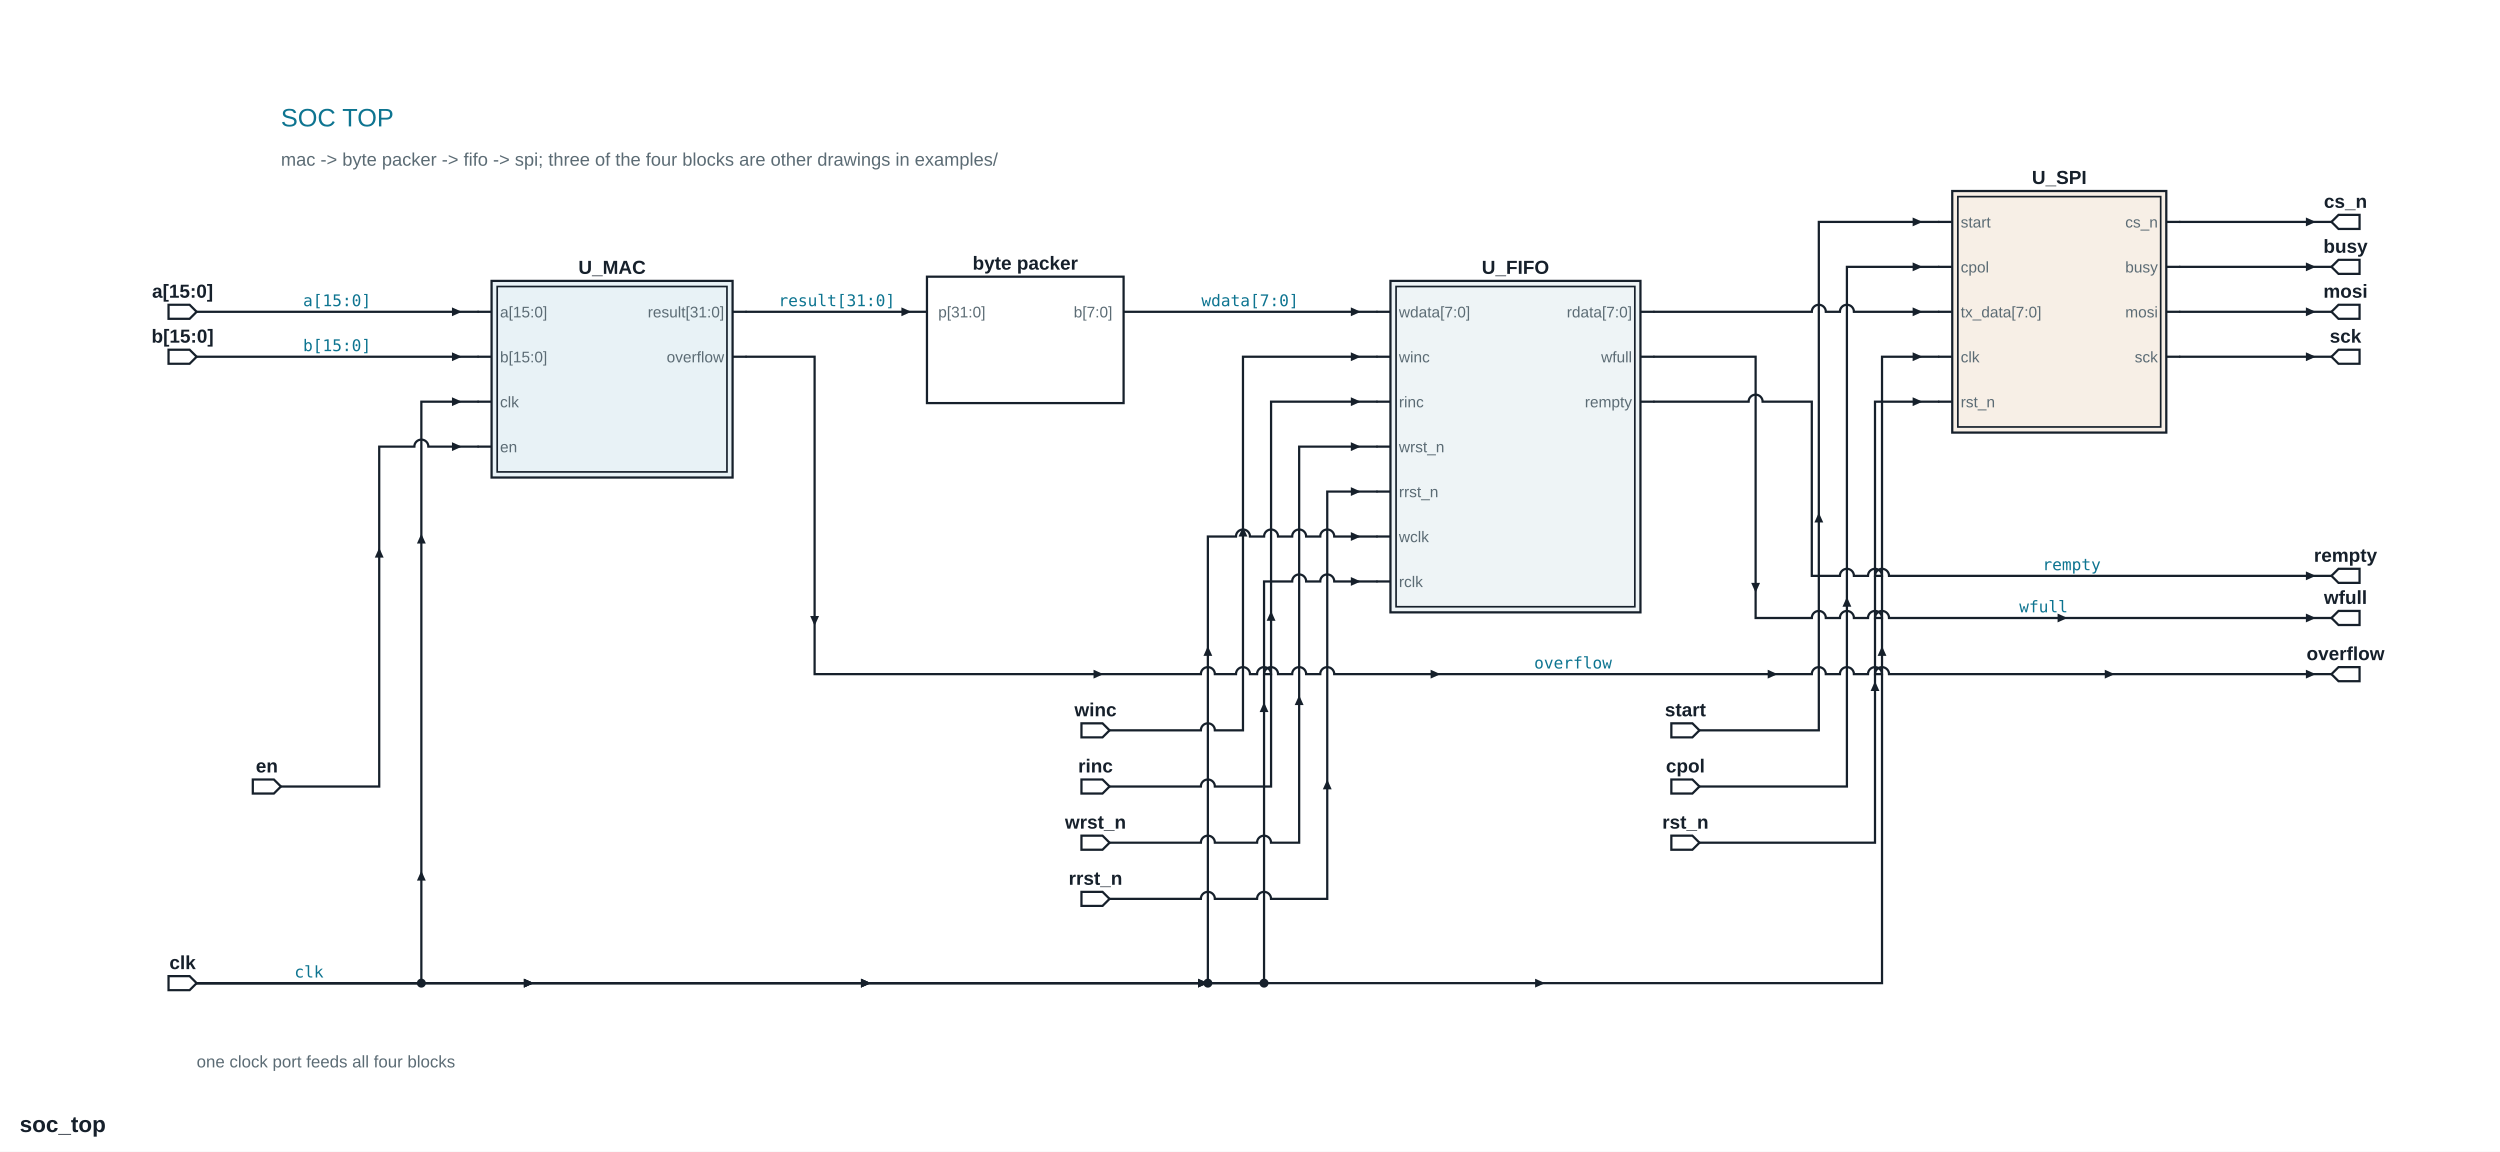
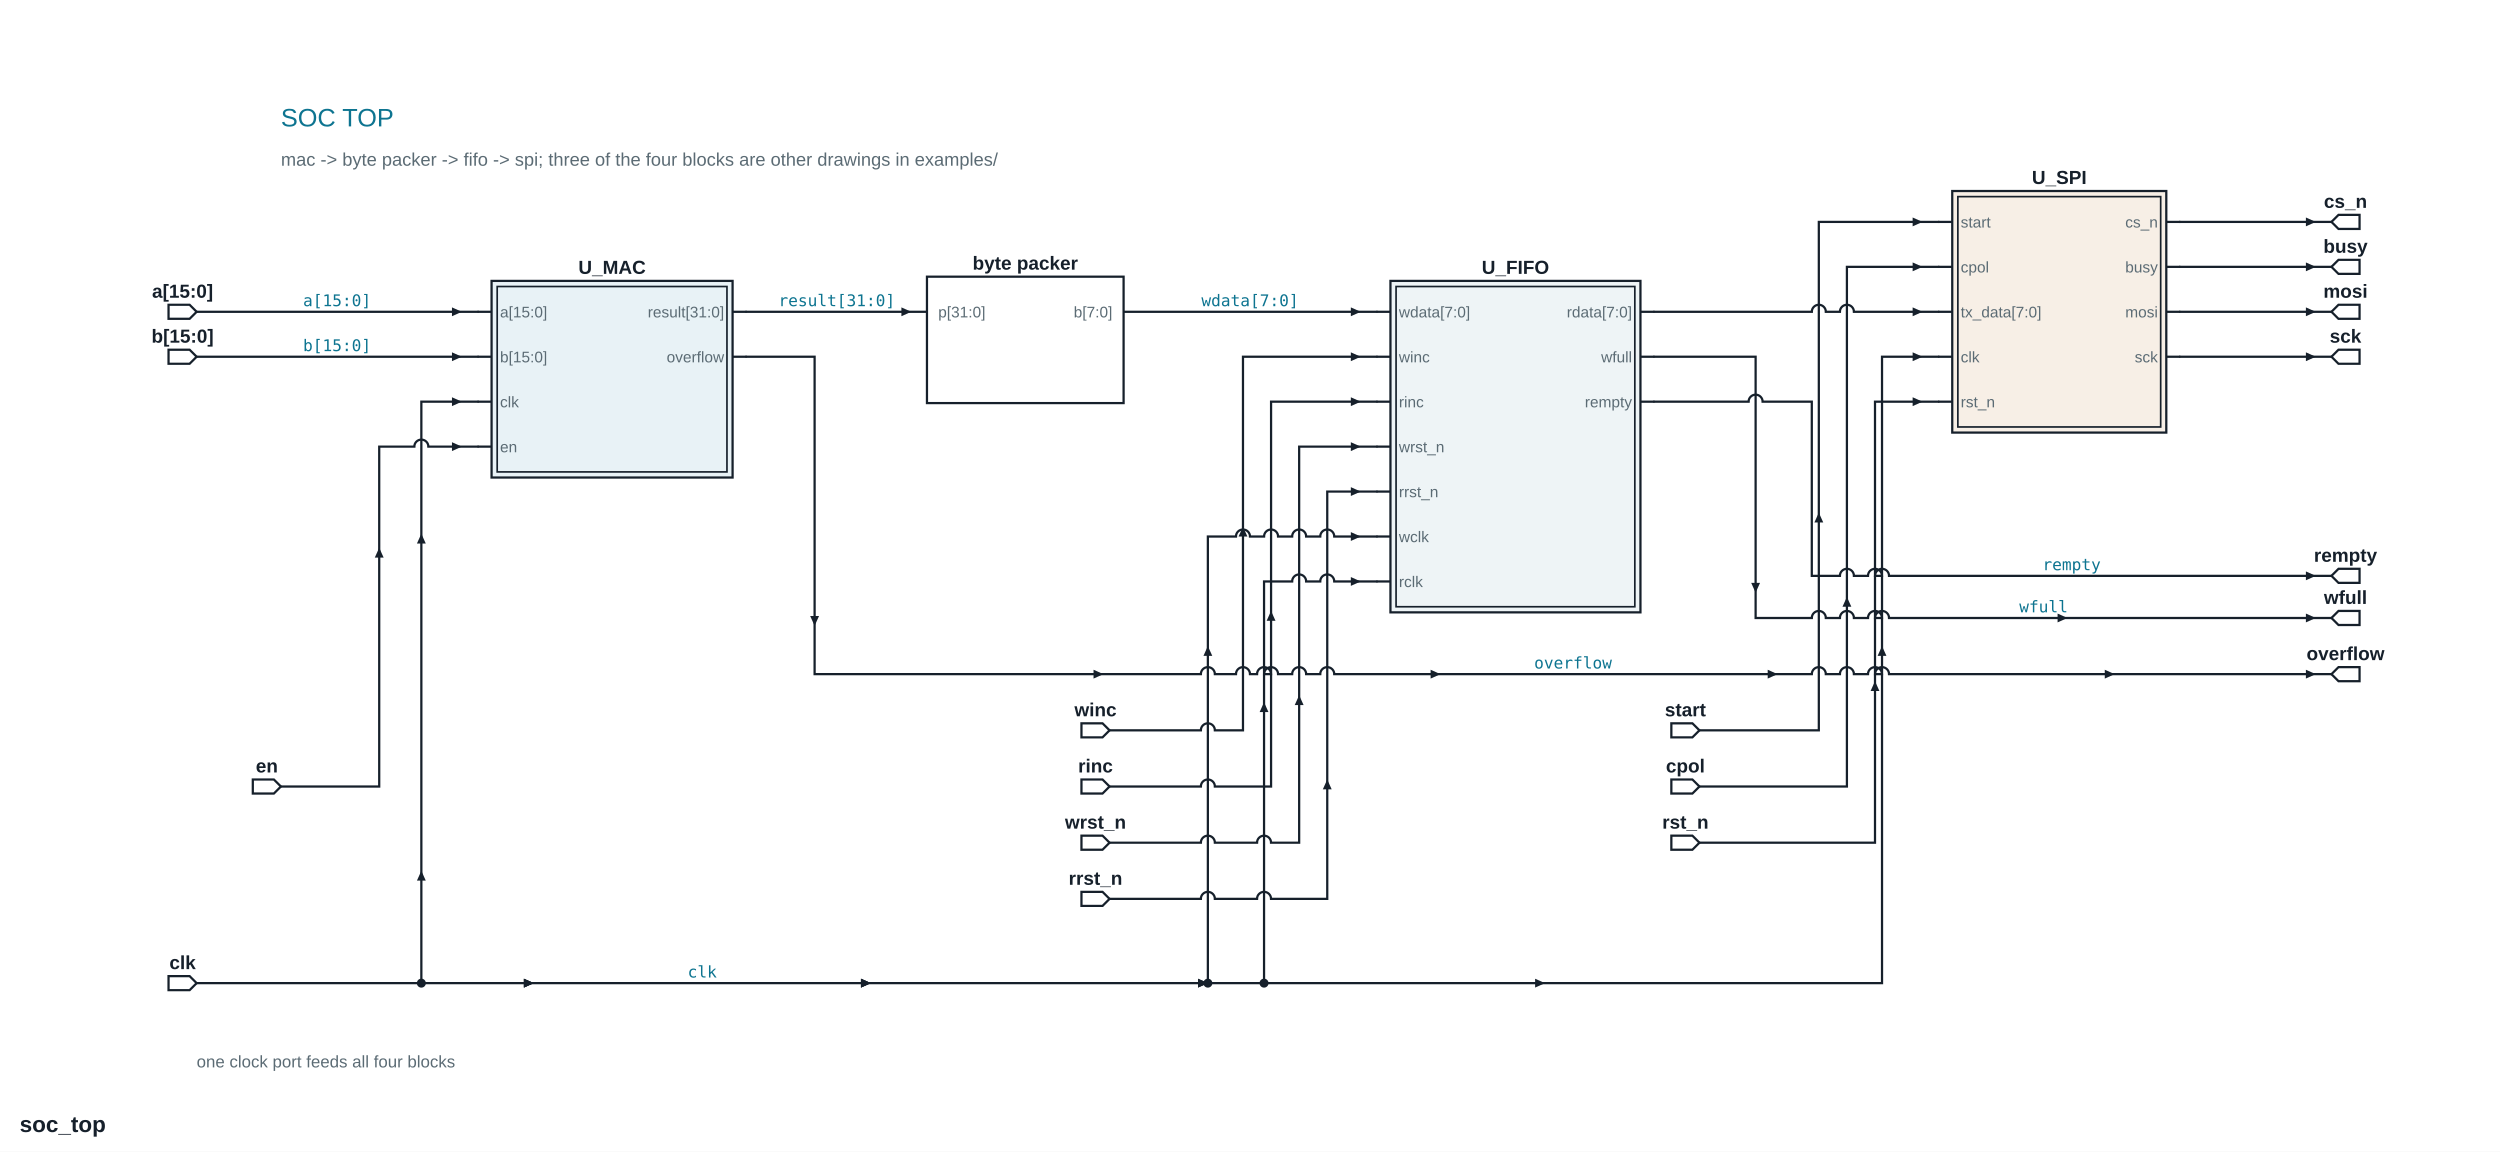
<svg xmlns="http://www.w3.org/2000/svg" width="1780" height="820" viewBox="0 0 1780 820" font-family="'IBM Plex Sans','IBM Plex Sans Text',Arial,Helvetica,sans-serif">
  <rect x="0" y="0" width="1780" height="820" fill="#ffffff" />
  <g class="dl-shapes">
    <text x="200" y="90" text-anchor="start" font-family="'IBM Plex Sans','IBM Plex Sans Text',Arial,Helvetica,sans-serif" font-size="18" fill="#0d7490">SOC TOP</text>
    <text x="200" y="118" text-anchor="start" font-family="'IBM Plex Sans','IBM Plex Sans Text',Arial,Helvetica,sans-serif" font-size="13" fill="#5b6b74">mac -&gt; byte packer -&gt; fifo -&gt; spi;  three of the four blocks are other drawings in examples/</text>
    <text x="140" y="760" text-anchor="start" font-family="'IBM Plex Sans','IBM Plex Sans Text',Arial,Helvetica,sans-serif" font-size="12" fill="#5b6b74">one clock port feeds all four blocks</text>
  </g>
  <g class="dl-nets">
    <path class="dl-net" data-id="n1" d="M200 560 L270 560 L270 318 L295 318 A5 5 0 0 1 305 318 L340 318" fill="none" stroke="#16202b" stroke-width="1.6" stroke-linejoin="miter" stroke-linecap="square" />
    <path class="dl-net" data-id="n2" d="M790 520 L855 520 A5 5 0 0 1 865 520 L885 520 L885 254 L980 254" fill="none" stroke="#16202b" stroke-width="1.6" stroke-linejoin="miter" stroke-linecap="square" />
    <path class="dl-net" data-id="n3" d="M790 560 L855 560 A5 5 0 0 1 865 560 L905 560 L905 286 L980 286" fill="none" stroke="#16202b" stroke-width="1.6" stroke-linejoin="miter" stroke-linecap="square" />
    <path class="dl-net" data-id="n4" d="M790 600 L855 600 A5 5 0 0 1 865 600 L895 600 A5 5 0 0 1 905 600 L925 600 L925 318 L980 318" fill="none" stroke="#16202b" stroke-width="1.6" stroke-linejoin="miter" stroke-linecap="square" />
    <path class="dl-net" data-id="n5" d="M790 640 L855 640 A5 5 0 0 1 865 640 L895 640 A5 5 0 0 1 905 640 L945 640 L945 350 L980 350" fill="none" stroke="#16202b" stroke-width="1.6" stroke-linejoin="miter" stroke-linecap="square" />
    <path class="dl-net" data-id="n6" d="M1210 520 L1295 520 L1295 158 L1380 158" fill="none" stroke="#16202b" stroke-width="1.6" stroke-linejoin="miter" stroke-linecap="square" />
    <path class="dl-net" data-id="n7" d="M1210 560 L1315 560 L1315 190 L1380 190" fill="none" stroke="#16202b" stroke-width="1.6" stroke-linejoin="miter" stroke-linecap="square" />
    <path class="dl-net" data-id="n8" d="M1210 600 L1335 600 L1335 286 L1380 286" fill="none" stroke="#16202b" stroke-width="1.6" stroke-linejoin="miter" stroke-linecap="square" />
    <path class="dl-net" data-id="n9" d="M140 222 L340 222" fill="none" stroke="#16202b" stroke-width="1.6" stroke-linejoin="miter" stroke-linecap="square" />
    <path class="dl-net" data-id="n10" d="M140 254 L340 254" fill="none" stroke="#16202b" stroke-width="1.6" stroke-linejoin="miter" stroke-linecap="square" />
    <path class="dl-net" data-id="n11" d="M531.6 222 L660 222" fill="none" stroke="#16202b" stroke-width="1.6" stroke-linejoin="miter" stroke-linecap="square" />
    <path class="dl-net" data-id="n12" d="M800 222 L980 222" fill="none" stroke="#16202b" stroke-width="1.6" stroke-linejoin="miter" stroke-linecap="square" />
    <path class="dl-net" data-id="n13" d="M1178 222 L1290 222 A5 5 0 0 1 1300 222 L1310 222 A5 5 0 0 1 1320 222 L1380 222" fill="none" stroke="#16202b" stroke-width="1.6" stroke-linejoin="miter" stroke-linecap="square" />
    <path class="dl-net" data-id="n14" d="M1552.4 222 L1660 222" fill="none" stroke="#16202b" stroke-width="1.6" stroke-linejoin="miter" stroke-linecap="square" />
    <path class="dl-net" data-id="n15" d="M1552.4 254 L1660 254" fill="none" stroke="#16202b" stroke-width="1.6" stroke-linejoin="miter" stroke-linecap="square" />
    <path class="dl-net" data-id="n16" d="M1552.4 158 L1660 158" fill="none" stroke="#16202b" stroke-width="1.6" stroke-linejoin="miter" stroke-linecap="square" />
    <path class="dl-net" data-id="n17" d="M1552.4 190 L1660 190" fill="none" stroke="#16202b" stroke-width="1.6" stroke-linejoin="miter" stroke-linecap="square" />
    <path class="dl-net" data-id="n18" d="M531.6 254 L580 254 L580 480 L855 480 A5 5 0 0 1 865 480 L880 480 A5 5 0 0 1 890 480 L895 480 A5 5 0 0 1 905 480 L900 480 A5 5 0 0 1 910 480 L920 480 A5 5 0 0 1 930 480 L940 480 A5 5 0 0 1 950 480 L1290 480 A5 5 0 0 1 1300 480 L1310 480 A5 5 0 0 1 1320 480 L1330 480 A5 5 0 0 1 1340 480 L1335 480 A5 5 0 0 1 1345 480 L1660 480" fill="none" stroke="#16202b" stroke-width="1.6" stroke-linejoin="miter" stroke-linecap="square" />
    <path class="dl-net" data-id="n19" d="M1178 254 L1250 254 L1250 440 L1290 440 A5 5 0 0 1 1300 440 L1310 440 A5 5 0 0 1 1320 440 L1330 440 A5 5 0 0 1 1340 440 L1335 440 A5 5 0 0 1 1345 440 L1660 440" fill="none" stroke="#16202b" stroke-width="1.6" stroke-linejoin="miter" stroke-linecap="square" />
    <path class="dl-net" data-id="n20" d="M1178 286 L1245 286 A5 5 0 0 1 1255 286 L1290 286 L1290 410 L1310 410 A5 5 0 0 1 1320 410 L1330 410 A5 5 0 0 1 1340 410 L1335 410 A5 5 0 0 1 1345 410 L1660 410" fill="none" stroke="#16202b" stroke-width="1.6" stroke-linejoin="miter" stroke-linecap="square" />
-     <path class="dl-net" data-id="n21" d="M140 700 L300 700 L300 286 L340 286" fill="none" stroke="#16202b" stroke-width="1.6" stroke-linejoin="miter" stroke-linecap="square" />
-     <path class="dl-net" data-id="n22" d="M140 700 L860 700 L860 382 L880 382 A5 5 0 0 1 890 382 L900 382 A5 5 0 0 1 910 382 L920 382 A5 5 0 0 1 930 382 L940 382 A5 5 0 0 1 950 382 L980 382" fill="none" stroke="#16202b" stroke-width="1.6" stroke-linejoin="miter" stroke-linecap="square" />
-     <path class="dl-net" data-id="n23" d="M140 700 L900 700 L900 414 L920 414 A5 5 0 0 1 930 414 L940 414 A5 5 0 0 1 950 414 L980 414" fill="none" stroke="#16202b" stroke-width="1.6" stroke-linejoin="miter" stroke-linecap="square" />
-     <path class="dl-net" data-id="n24" d="M140 700 L1340 700 L1340 254 L1380 254" fill="none" stroke="#16202b" stroke-width="1.6" stroke-linejoin="miter" stroke-linecap="square" />
+     <path class="dl-net" data-id="n21" d="M140 700 L300 700 L300 286 L340 286 M140 700 L860 700 L860 382 L880 382 A5 5 0 0 1 890 382 L900 382 A5 5 0 0 1 910 382 L920 382 A5 5 0 0 1 930 382 L940 382 A5 5 0 0 1 950 382 L980 382 M140 700 L900 700 L900 414 L920 414 A5 5 0 0 1 930 414 L940 414 A5 5 0 0 1 950 414 L980 414 M140 700 L1340 700 L1340 254 L1380 254" fill="none" stroke="#16202b" stroke-width="1.6" stroke-linejoin="miter" stroke-linecap="square" />
    <text x="240" y="218" text-anchor="middle" font-family="'IBM Plex Mono','DejaVu Sans Mono','Courier New',monospace" font-size="11.5" fill="#0d7490">a[15:0]</text>
    <text x="240" y="250" text-anchor="middle" font-family="'IBM Plex Mono','DejaVu Sans Mono','Courier New',monospace" font-size="11.5" fill="#0d7490">b[15:0]</text>
    <text x="595.8" y="218" text-anchor="middle" font-family="'IBM Plex Mono','DejaVu Sans Mono','Courier New',monospace" font-size="11.5" fill="#0d7490">result[31:0]</text>
    <text x="890" y="218" text-anchor="middle" font-family="'IBM Plex Mono','DejaVu Sans Mono','Courier New',monospace" font-size="11.5" fill="#0d7490">wdata[7:0]</text>
    <text x="1120" y="476" text-anchor="middle" font-family="'IBM Plex Mono','DejaVu Sans Mono','Courier New',monospace" font-size="11.5" fill="#0d7490">overflow</text>
    <text x="1455" y="436" text-anchor="middle" font-family="'IBM Plex Mono','DejaVu Sans Mono','Courier New',monospace" font-size="11.5" fill="#0d7490">wfull</text>
    <text x="1475" y="406" text-anchor="middle" font-family="'IBM Plex Mono','DejaVu Sans Mono','Courier New',monospace" font-size="11.5" fill="#0d7490">rempty</text>
-     <text x="220" y="696" text-anchor="middle" font-family="'IBM Plex Mono','DejaVu Sans Mono','Courier New',monospace" font-size="11.5" fill="#0d7490">clk</text>
+     <text x="500" y="696" text-anchor="middle" font-family="'IBM Plex Mono','DejaVu Sans Mono','Courier New',monospace" font-size="11.5" fill="#0d7490">clk</text>
    <polygon points="270,390 273.15,397 266.85,397" fill="#16202b" />
    <polygon points="328.8,318 321.8,321.15 321.8,314.85" fill="#16202b" />
    <polygon points="885,375 888.15,382 881.85,382" fill="#16202b" />
    <polygon points="968.8,254 961.8,257.15 961.8,250.85" fill="#16202b" />
    <polygon points="905,435 908.15,442 901.85,442" fill="#16202b" />
    <polygon points="968.8,286 961.8,289.15 961.8,282.85" fill="#16202b" />
    <polygon points="925,495 928.15,502 921.85,502" fill="#16202b" />
    <polygon points="968.8,318 961.8,321.15 961.8,314.85" fill="#16202b" />
    <polygon points="945,555 948.15,562 941.85,562" fill="#16202b" />
    <polygon points="968.8,350 961.8,353.15 961.8,346.85" fill="#16202b" />
    <polygon points="1295,365 1298.15,372 1291.85,372" fill="#16202b" />
    <polygon points="1368.8,158 1361.8,161.15 1361.8,154.85" fill="#16202b" />
    <polygon points="1315,425 1318.15,432 1311.85,432" fill="#16202b" />
    <polygon points="1368.8,190 1361.8,193.15 1361.8,186.85" fill="#16202b" />
    <polygon points="1335,485 1338.15,492 1331.85,492" fill="#16202b" />
    <polygon points="1368.8,286 1361.8,289.15 1361.8,282.85" fill="#16202b" />
    <polygon points="328.8,222 321.8,225.15 321.8,218.85" fill="#16202b" />
    <polygon points="328.8,254 321.8,257.15 321.8,250.85" fill="#16202b" />
    <polygon points="648.8,222 641.8,225.15 641.8,218.85" fill="#16202b" />
    <polygon points="968.8,222 961.8,225.15 961.8,218.85" fill="#16202b" />
    <polygon points="1368.8,222 1361.8,225.15 1361.8,218.85" fill="#16202b" />
    <polygon points="1648.8,222 1641.8,225.15 1641.8,218.85" fill="#16202b" />
    <polygon points="1648.8,254 1641.8,257.15 1641.8,250.85" fill="#16202b" />
    <polygon points="1648.8,158 1641.8,161.15 1641.8,154.85" fill="#16202b" />
    <polygon points="1648.8,190 1641.8,193.15 1641.8,186.85" fill="#16202b" />
    <polygon points="580,445.6 576.85,438.6 583.15,438.6" fill="#16202b" />
    <polygon points="785.6,480 778.6,483.15 778.6,476.85" fill="#16202b" />
    <polygon points="1025.6,480 1018.6,483.15 1018.6,476.85" fill="#16202b" />
    <polygon points="1265.6,480 1258.6,483.15 1258.6,476.85" fill="#16202b" />
    <polygon points="1505.6,480 1498.6,483.15 1498.6,476.85" fill="#16202b" />
    <polygon points="1648.8,480 1641.8,483.15 1641.8,476.85" fill="#16202b" />
    <polygon points="1250,422 1246.85,415 1253.15,415" fill="#16202b" />
    <polygon points="1472,440 1465,443.15 1465,436.85" fill="#16202b" />
    <polygon points="1648.8,440 1641.8,443.15 1641.8,436.85" fill="#16202b" />
    <polygon points="1648.8,410 1641.8,413.15 1641.8,406.85" fill="#16202b" />
    <polygon points="300,620 303.15,627 296.85,627" fill="#16202b" />
    <polygon points="300,380 303.15,387 296.85,387" fill="#16202b" />
    <polygon points="328.8,286 321.8,289.15 321.8,282.85" fill="#16202b" />
    <polygon points="380,700 373,703.15 373,696.85" fill="#16202b" />
    <polygon points="620,700 613,703.15 613,696.85" fill="#16202b" />
    <polygon points="860,460 863.15,467 856.85,467" fill="#16202b" />
    <polygon points="968.8,382 961.8,385.15 961.8,378.85" fill="#16202b" />
    <polygon points="380,700 373,703.15 373,696.85" fill="#16202b" />
    <polygon points="620,700 613,703.15 613,696.85" fill="#16202b" />
    <polygon points="860,700 853,703.15 853,696.85" fill="#16202b" />
    <polygon points="900,500 903.15,507 896.85,507" fill="#16202b" />
    <polygon points="968.8,414 961.8,417.15 961.8,410.85" fill="#16202b" />
    <polygon points="380,700 373,703.15 373,696.85" fill="#16202b" />
    <polygon points="620,700 613,703.15 613,696.85" fill="#16202b" />
    <polygon points="860,700 853,703.15 853,696.85" fill="#16202b" />
    <polygon points="1100,700 1093,703.15 1093,696.85" fill="#16202b" />
    <polygon points="1340,460 1343.15,467 1336.85,467" fill="#16202b" />
    <polygon points="1368.8,254 1361.8,257.15 1361.8,250.85" fill="#16202b" />
    <circle cx="300" cy="700" r="3.2" fill="#16202b" />
    <circle cx="860" cy="700" r="3.2" fill="#16202b" />
    <circle cx="900" cy="700" r="3.2" fill="#16202b" />
  </g>
  <g class="dl-cells">
    <g class="dl-cell" data-id="u_mac" data-type="sheet" transform="matrix(1,0,0,1,340,200)">
      <rect x="10" y="0" width="171.6" height="140" fill="#e8f2f6" stroke="#16202b" stroke-width="1.6" />
      <rect x="14" y="4" width="163.6" height="132" fill="none" stroke="#16202b" stroke-width="1.2" />
      <line x1="0" y1="22" x2="10" y2="22" stroke="#16202b" stroke-width="1.6" />
      <line x1="0" y1="54" x2="10" y2="54" stroke="#16202b" stroke-width="1.6" />
      <line x1="0" y1="86" x2="10" y2="86" stroke="#16202b" stroke-width="1.6" />
      <line x1="0" y1="118" x2="10" y2="118" stroke="#16202b" stroke-width="1.6" />
      <line x1="191.6" y1="22" x2="181.6" y2="22" stroke="#16202b" stroke-width="1.6" />
      <line x1="191.6" y1="54" x2="181.6" y2="54" stroke="#16202b" stroke-width="1.6" />
    </g>
    <text x="356" y="226" text-anchor="start" font-family="'IBM Plex Sans','IBM Plex Sans Text',Arial,Helvetica,sans-serif" font-size="11" fill="#5b6b74">a[15:0]</text>
    <text x="356" y="258" text-anchor="start" font-family="'IBM Plex Sans','IBM Plex Sans Text',Arial,Helvetica,sans-serif" font-size="11" fill="#5b6b74">b[15:0]</text>
    <text x="356" y="290" text-anchor="start" font-family="'IBM Plex Sans','IBM Plex Sans Text',Arial,Helvetica,sans-serif" font-size="11" fill="#5b6b74">clk</text>
    <text x="356" y="322" text-anchor="start" font-family="'IBM Plex Sans','IBM Plex Sans Text',Arial,Helvetica,sans-serif" font-size="11" fill="#5b6b74">en</text>
    <text x="515.6" y="226" text-anchor="end" font-family="'IBM Plex Sans','IBM Plex Sans Text',Arial,Helvetica,sans-serif" font-size="11" fill="#5b6b74">result[31:0]</text>
    <text x="515.6" y="258" text-anchor="end" font-family="'IBM Plex Sans','IBM Plex Sans Text',Arial,Helvetica,sans-serif" font-size="11" fill="#5b6b74">overflow</text>
    <text x="435.8" y="195" text-anchor="middle" font-family="'IBM Plex Sans','IBM Plex Sans Text',Arial,Helvetica,sans-serif" font-size="13.5" font-weight="600" fill="#16202b">U_MAC</text>
    <g class="dl-cell" data-id="u_fifo" data-type="sheet" transform="matrix(1,0,0,1,980,200)">
      <rect x="10" y="0" width="178" height="236" fill="#eef4f6" stroke="#16202b" stroke-width="1.6" />
      <rect x="14" y="4" width="170" height="228" fill="none" stroke="#16202b" stroke-width="1.2" />
      <line x1="0" y1="22" x2="10" y2="22" stroke="#16202b" stroke-width="1.6" />
      <line x1="0" y1="54" x2="10" y2="54" stroke="#16202b" stroke-width="1.6" />
      <line x1="0" y1="86" x2="10" y2="86" stroke="#16202b" stroke-width="1.6" />
      <line x1="0" y1="118" x2="10" y2="118" stroke="#16202b" stroke-width="1.6" />
      <line x1="0" y1="150" x2="10" y2="150" stroke="#16202b" stroke-width="1.6" />
      <line x1="0" y1="182" x2="10" y2="182" stroke="#16202b" stroke-width="1.6" />
      <line x1="0" y1="214" x2="10" y2="214" stroke="#16202b" stroke-width="1.6" />
      <line x1="198" y1="22" x2="188" y2="22" stroke="#16202b" stroke-width="1.6" />
      <line x1="198" y1="54" x2="188" y2="54" stroke="#16202b" stroke-width="1.6" />
      <line x1="198" y1="86" x2="188" y2="86" stroke="#16202b" stroke-width="1.6" />
    </g>
    <text x="996" y="226" text-anchor="start" font-family="'IBM Plex Sans','IBM Plex Sans Text',Arial,Helvetica,sans-serif" font-size="11" fill="#5b6b74">wdata[7:0]</text>
    <text x="996" y="258" text-anchor="start" font-family="'IBM Plex Sans','IBM Plex Sans Text',Arial,Helvetica,sans-serif" font-size="11" fill="#5b6b74">winc</text>
    <text x="996" y="290" text-anchor="start" font-family="'IBM Plex Sans','IBM Plex Sans Text',Arial,Helvetica,sans-serif" font-size="11" fill="#5b6b74">rinc</text>
    <text x="996" y="322" text-anchor="start" font-family="'IBM Plex Sans','IBM Plex Sans Text',Arial,Helvetica,sans-serif" font-size="11" fill="#5b6b74">wrst_n</text>
    <text x="996" y="354" text-anchor="start" font-family="'IBM Plex Sans','IBM Plex Sans Text',Arial,Helvetica,sans-serif" font-size="11" fill="#5b6b74">rrst_n</text>
    <text x="996" y="386" text-anchor="start" font-family="'IBM Plex Sans','IBM Plex Sans Text',Arial,Helvetica,sans-serif" font-size="11" fill="#5b6b74">wclk</text>
    <text x="996" y="418" text-anchor="start" font-family="'IBM Plex Sans','IBM Plex Sans Text',Arial,Helvetica,sans-serif" font-size="11" fill="#5b6b74">rclk</text>
    <text x="1162" y="226" text-anchor="end" font-family="'IBM Plex Sans','IBM Plex Sans Text',Arial,Helvetica,sans-serif" font-size="11" fill="#5b6b74">rdata[7:0]</text>
    <text x="1162" y="258" text-anchor="end" font-family="'IBM Plex Sans','IBM Plex Sans Text',Arial,Helvetica,sans-serif" font-size="11" fill="#5b6b74">wfull</text>
    <text x="1162" y="290" text-anchor="end" font-family="'IBM Plex Sans','IBM Plex Sans Text',Arial,Helvetica,sans-serif" font-size="11" fill="#5b6b74">rempty</text>
    <text x="1079" y="195" text-anchor="middle" font-family="'IBM Plex Sans','IBM Plex Sans Text',Arial,Helvetica,sans-serif" font-size="13.5" font-weight="600" fill="#16202b">U_FIFO</text>
    <g class="dl-cell" data-id="u_spi" data-type="sheet" transform="matrix(1,0,0,1,1380,136)">
      <rect x="10" y="0" width="152.4" height="172" fill="#f7efe6" stroke="#16202b" stroke-width="1.6" />
      <rect x="14" y="4" width="144.4" height="164" fill="none" stroke="#16202b" stroke-width="1.2" />
      <line x1="0" y1="22" x2="10" y2="22" stroke="#16202b" stroke-width="1.6" />
      <line x1="0" y1="54" x2="10" y2="54" stroke="#16202b" stroke-width="1.6" />
      <line x1="0" y1="86" x2="10" y2="86" stroke="#16202b" stroke-width="1.6" />
      <line x1="0" y1="118" x2="10" y2="118" stroke="#16202b" stroke-width="1.6" />
      <line x1="0" y1="150" x2="10" y2="150" stroke="#16202b" stroke-width="1.6" />
      <line x1="172.4" y1="22" x2="162.4" y2="22" stroke="#16202b" stroke-width="1.6" />
      <line x1="172.4" y1="54" x2="162.4" y2="54" stroke="#16202b" stroke-width="1.6" />
      <line x1="172.4" y1="86" x2="162.4" y2="86" stroke="#16202b" stroke-width="1.6" />
      <line x1="172.4" y1="118" x2="162.4" y2="118" stroke="#16202b" stroke-width="1.6" />
    </g>
    <text x="1396" y="162" text-anchor="start" font-family="'IBM Plex Sans','IBM Plex Sans Text',Arial,Helvetica,sans-serif" font-size="11" fill="#5b6b74">start</text>
    <text x="1396" y="194" text-anchor="start" font-family="'IBM Plex Sans','IBM Plex Sans Text',Arial,Helvetica,sans-serif" font-size="11" fill="#5b6b74">cpol</text>
    <text x="1396" y="226" text-anchor="start" font-family="'IBM Plex Sans','IBM Plex Sans Text',Arial,Helvetica,sans-serif" font-size="11" fill="#5b6b74">tx_data[7:0]</text>
    <text x="1396" y="258" text-anchor="start" font-family="'IBM Plex Sans','IBM Plex Sans Text',Arial,Helvetica,sans-serif" font-size="11" fill="#5b6b74">clk</text>
    <text x="1396" y="290" text-anchor="start" font-family="'IBM Plex Sans','IBM Plex Sans Text',Arial,Helvetica,sans-serif" font-size="11" fill="#5b6b74">rst_n</text>
    <text x="1536.4" y="162" text-anchor="end" font-family="'IBM Plex Sans','IBM Plex Sans Text',Arial,Helvetica,sans-serif" font-size="11" fill="#5b6b74">cs_n</text>
    <text x="1536.4" y="194" text-anchor="end" font-family="'IBM Plex Sans','IBM Plex Sans Text',Arial,Helvetica,sans-serif" font-size="11" fill="#5b6b74">busy</text>
    <text x="1536.4" y="226" text-anchor="end" font-family="'IBM Plex Sans','IBM Plex Sans Text',Arial,Helvetica,sans-serif" font-size="11" fill="#5b6b74">mosi</text>
    <text x="1536.4" y="258" text-anchor="end" font-family="'IBM Plex Sans','IBM Plex Sans Text',Arial,Helvetica,sans-serif" font-size="11" fill="#5b6b74">sck</text>
    <text x="1466.2" y="131" text-anchor="middle" font-family="'IBM Plex Sans','IBM Plex Sans Text',Arial,Helvetica,sans-serif" font-size="13.5" font-weight="600" fill="#16202b">U_SPI</text>
    <g class="dl-cell" data-id="pack" data-type="block" transform="matrix(1,0,0,1,660,197)">
      <rect x="0" y="0" width="140" height="90" fill="#ffffff" stroke="#16202b" stroke-width="1.6" />
    </g>
    <text x="668" y="226" text-anchor="start" font-family="'IBM Plex Sans','IBM Plex Sans Text',Arial,Helvetica,sans-serif" font-size="11" fill="#5b6b74">p[31:0]</text>
    <text x="792" y="226" text-anchor="end" font-family="'IBM Plex Sans','IBM Plex Sans Text',Arial,Helvetica,sans-serif" font-size="11" fill="#5b6b74">b[7:0]</text>
    <text x="730" y="192" text-anchor="middle" font-family="'IBM Plex Sans','IBM Plex Sans Text',Arial,Helvetica,sans-serif" font-size="13.5" font-weight="600" fill="#16202b">byte packer</text>
    <g class="dl-cell" data-id="p_a" data-type="port_in" transform="matrix(1,0,0,1,120,217)">
      <path d="M0 0 H15 L20 5 L15 10 H0 Z" fill="#ffffff" stroke="#16202b" stroke-width="1.6" />
    </g>
    <text x="130" y="212" text-anchor="middle" font-family="'IBM Plex Sans','IBM Plex Sans Text',Arial,Helvetica,sans-serif" font-size="13.5" font-weight="600" fill="#16202b">a[15:0]</text>
    <g class="dl-cell" data-id="p_b" data-type="port_in" transform="matrix(1,0,0,1,120,249)">
      <path d="M0 0 H15 L20 5 L15 10 H0 Z" fill="#ffffff" stroke="#16202b" stroke-width="1.6" />
    </g>
    <text x="130" y="244" text-anchor="middle" font-family="'IBM Plex Sans','IBM Plex Sans Text',Arial,Helvetica,sans-serif" font-size="13.5" font-weight="600" fill="#16202b">b[15:0]</text>
    <g class="dl-cell" data-id="p_mosi" data-type="port_out" transform="matrix(1,0,0,1,1660,217)">
      <path d="M20 0 H5 L0 5 L5 10 H20 Z" fill="#ffffff" stroke="#16202b" stroke-width="1.6" />
    </g>
    <text x="1670" y="212" text-anchor="middle" font-family="'IBM Plex Sans','IBM Plex Sans Text',Arial,Helvetica,sans-serif" font-size="13.5" font-weight="600" fill="#16202b">mosi</text>
    <g class="dl-cell" data-id="p_sck" data-type="port_out" transform="matrix(1,0,0,1,1660,249)">
      <path d="M20 0 H5 L0 5 L5 10 H20 Z" fill="#ffffff" stroke="#16202b" stroke-width="1.6" />
    </g>
    <text x="1670" y="244" text-anchor="middle" font-family="'IBM Plex Sans','IBM Plex Sans Text',Arial,Helvetica,sans-serif" font-size="13.5" font-weight="600" fill="#16202b">sck</text>
    <g class="dl-cell" data-id="p_csn" data-type="port_out" transform="matrix(1,0,0,1,1660,153)">
      <path d="M20 0 H5 L0 5 L5 10 H20 Z" fill="#ffffff" stroke="#16202b" stroke-width="1.6" />
    </g>
    <text x="1670" y="148" text-anchor="middle" font-family="'IBM Plex Sans','IBM Plex Sans Text',Arial,Helvetica,sans-serif" font-size="13.5" font-weight="600" fill="#16202b">cs_n</text>
    <g class="dl-cell" data-id="p_busy" data-type="port_out" transform="matrix(1,0,0,1,1660,185)">
      <path d="M20 0 H5 L0 5 L5 10 H20 Z" fill="#ffffff" stroke="#16202b" stroke-width="1.6" />
    </g>
    <text x="1670" y="180" text-anchor="middle" font-family="'IBM Plex Sans','IBM Plex Sans Text',Arial,Helvetica,sans-serif" font-size="13.5" font-weight="600" fill="#16202b">busy</text>
    <g class="dl-cell" data-id="p_ovf" data-type="port_out" transform="matrix(1,0,0,1,1660,475)">
      <path d="M20 0 H5 L0 5 L5 10 H20 Z" fill="#ffffff" stroke="#16202b" stroke-width="1.6" />
    </g>
    <text x="1670" y="470" text-anchor="middle" font-family="'IBM Plex Sans','IBM Plex Sans Text',Arial,Helvetica,sans-serif" font-size="13.5" font-weight="600" fill="#16202b">overflow</text>
    <g class="dl-cell" data-id="p_wfull" data-type="port_out" transform="matrix(1,0,0,1,1660,435)">
      <path d="M20 0 H5 L0 5 L5 10 H20 Z" fill="#ffffff" stroke="#16202b" stroke-width="1.6" />
    </g>
    <text x="1670" y="430" text-anchor="middle" font-family="'IBM Plex Sans','IBM Plex Sans Text',Arial,Helvetica,sans-serif" font-size="13.5" font-weight="600" fill="#16202b">wfull</text>
    <g class="dl-cell" data-id="p_rempty" data-type="port_out" transform="matrix(1,0,0,1,1660,405)">
      <path d="M20 0 H5 L0 5 L5 10 H20 Z" fill="#ffffff" stroke="#16202b" stroke-width="1.6" />
    </g>
    <text x="1670" y="400" text-anchor="middle" font-family="'IBM Plex Sans','IBM Plex Sans Text',Arial,Helvetica,sans-serif" font-size="13.5" font-weight="600" fill="#16202b">rempty</text>
    <g class="dl-cell" data-id="p_clken" data-type="port_in" transform="matrix(1,0,0,1,180,555)">
      <path d="M0 0 H15 L20 5 L15 10 H0 Z" fill="#ffffff" stroke="#16202b" stroke-width="1.6" />
    </g>
    <text x="190" y="550" text-anchor="middle" font-family="'IBM Plex Sans','IBM Plex Sans Text',Arial,Helvetica,sans-serif" font-size="13.5" font-weight="600" fill="#16202b">en</text>
    <g class="dl-cell" data-id="p_winc" data-type="port_in" transform="matrix(1,0,0,1,770,515)">
      <path d="M0 0 H15 L20 5 L15 10 H0 Z" fill="#ffffff" stroke="#16202b" stroke-width="1.6" />
    </g>
    <text x="780" y="510" text-anchor="middle" font-family="'IBM Plex Sans','IBM Plex Sans Text',Arial,Helvetica,sans-serif" font-size="13.5" font-weight="600" fill="#16202b">winc</text>
    <g class="dl-cell" data-id="p_rinc" data-type="port_in" transform="matrix(1,0,0,1,770,555)">
      <path d="M0 0 H15 L20 5 L15 10 H0 Z" fill="#ffffff" stroke="#16202b" stroke-width="1.6" />
    </g>
    <text x="780" y="550" text-anchor="middle" font-family="'IBM Plex Sans','IBM Plex Sans Text',Arial,Helvetica,sans-serif" font-size="13.5" font-weight="600" fill="#16202b">rinc</text>
    <g class="dl-cell" data-id="p_wrstn" data-type="port_in" transform="matrix(1,0,0,1,770,595)">
      <path d="M0 0 H15 L20 5 L15 10 H0 Z" fill="#ffffff" stroke="#16202b" stroke-width="1.6" />
    </g>
    <text x="780" y="590" text-anchor="middle" font-family="'IBM Plex Sans','IBM Plex Sans Text',Arial,Helvetica,sans-serif" font-size="13.5" font-weight="600" fill="#16202b">wrst_n</text>
    <g class="dl-cell" data-id="p_rrstn" data-type="port_in" transform="matrix(1,0,0,1,770,635)">
      <path d="M0 0 H15 L20 5 L15 10 H0 Z" fill="#ffffff" stroke="#16202b" stroke-width="1.6" />
    </g>
    <text x="780" y="630" text-anchor="middle" font-family="'IBM Plex Sans','IBM Plex Sans Text',Arial,Helvetica,sans-serif" font-size="13.5" font-weight="600" fill="#16202b">rrst_n</text>
    <g class="dl-cell" data-id="p_start" data-type="port_in" transform="matrix(1,0,0,1,1190,515)">
      <path d="M0 0 H15 L20 5 L15 10 H0 Z" fill="#ffffff" stroke="#16202b" stroke-width="1.6" />
    </g>
    <text x="1200" y="510" text-anchor="middle" font-family="'IBM Plex Sans','IBM Plex Sans Text',Arial,Helvetica,sans-serif" font-size="13.5" font-weight="600" fill="#16202b">start</text>
    <g class="dl-cell" data-id="p_cpol" data-type="port_in" transform="matrix(1,0,0,1,1190,555)">
      <path d="M0 0 H15 L20 5 L15 10 H0 Z" fill="#ffffff" stroke="#16202b" stroke-width="1.6" />
    </g>
    <text x="1200" y="550" text-anchor="middle" font-family="'IBM Plex Sans','IBM Plex Sans Text',Arial,Helvetica,sans-serif" font-size="13.5" font-weight="600" fill="#16202b">cpol</text>
    <g class="dl-cell" data-id="p_spirst" data-type="port_in" transform="matrix(1,0,0,1,1190,595)">
      <path d="M0 0 H15 L20 5 L15 10 H0 Z" fill="#ffffff" stroke="#16202b" stroke-width="1.6" />
    </g>
    <text x="1200" y="590" text-anchor="middle" font-family="'IBM Plex Sans','IBM Plex Sans Text',Arial,Helvetica,sans-serif" font-size="13.5" font-weight="600" fill="#16202b">rst_n</text>
    <g class="dl-cell" data-id="p_clk" data-type="port_in" transform="matrix(1,0,0,1,120,695)">
      <path d="M0 0 H15 L20 5 L15 10 H0 Z" fill="#ffffff" stroke="#16202b" stroke-width="1.6" />
    </g>
    <text x="130" y="690" text-anchor="middle" font-family="'IBM Plex Sans','IBM Plex Sans Text',Arial,Helvetica,sans-serif" font-size="13.5" font-weight="600" fill="#16202b">clk</text>
  </g>
  <text x="14" y="806" font-family="'IBM Plex Sans','IBM Plex Sans Text',Arial,Helvetica,sans-serif" font-size="16" font-weight="600" fill="#16202b">soc_top</text>
</svg>
